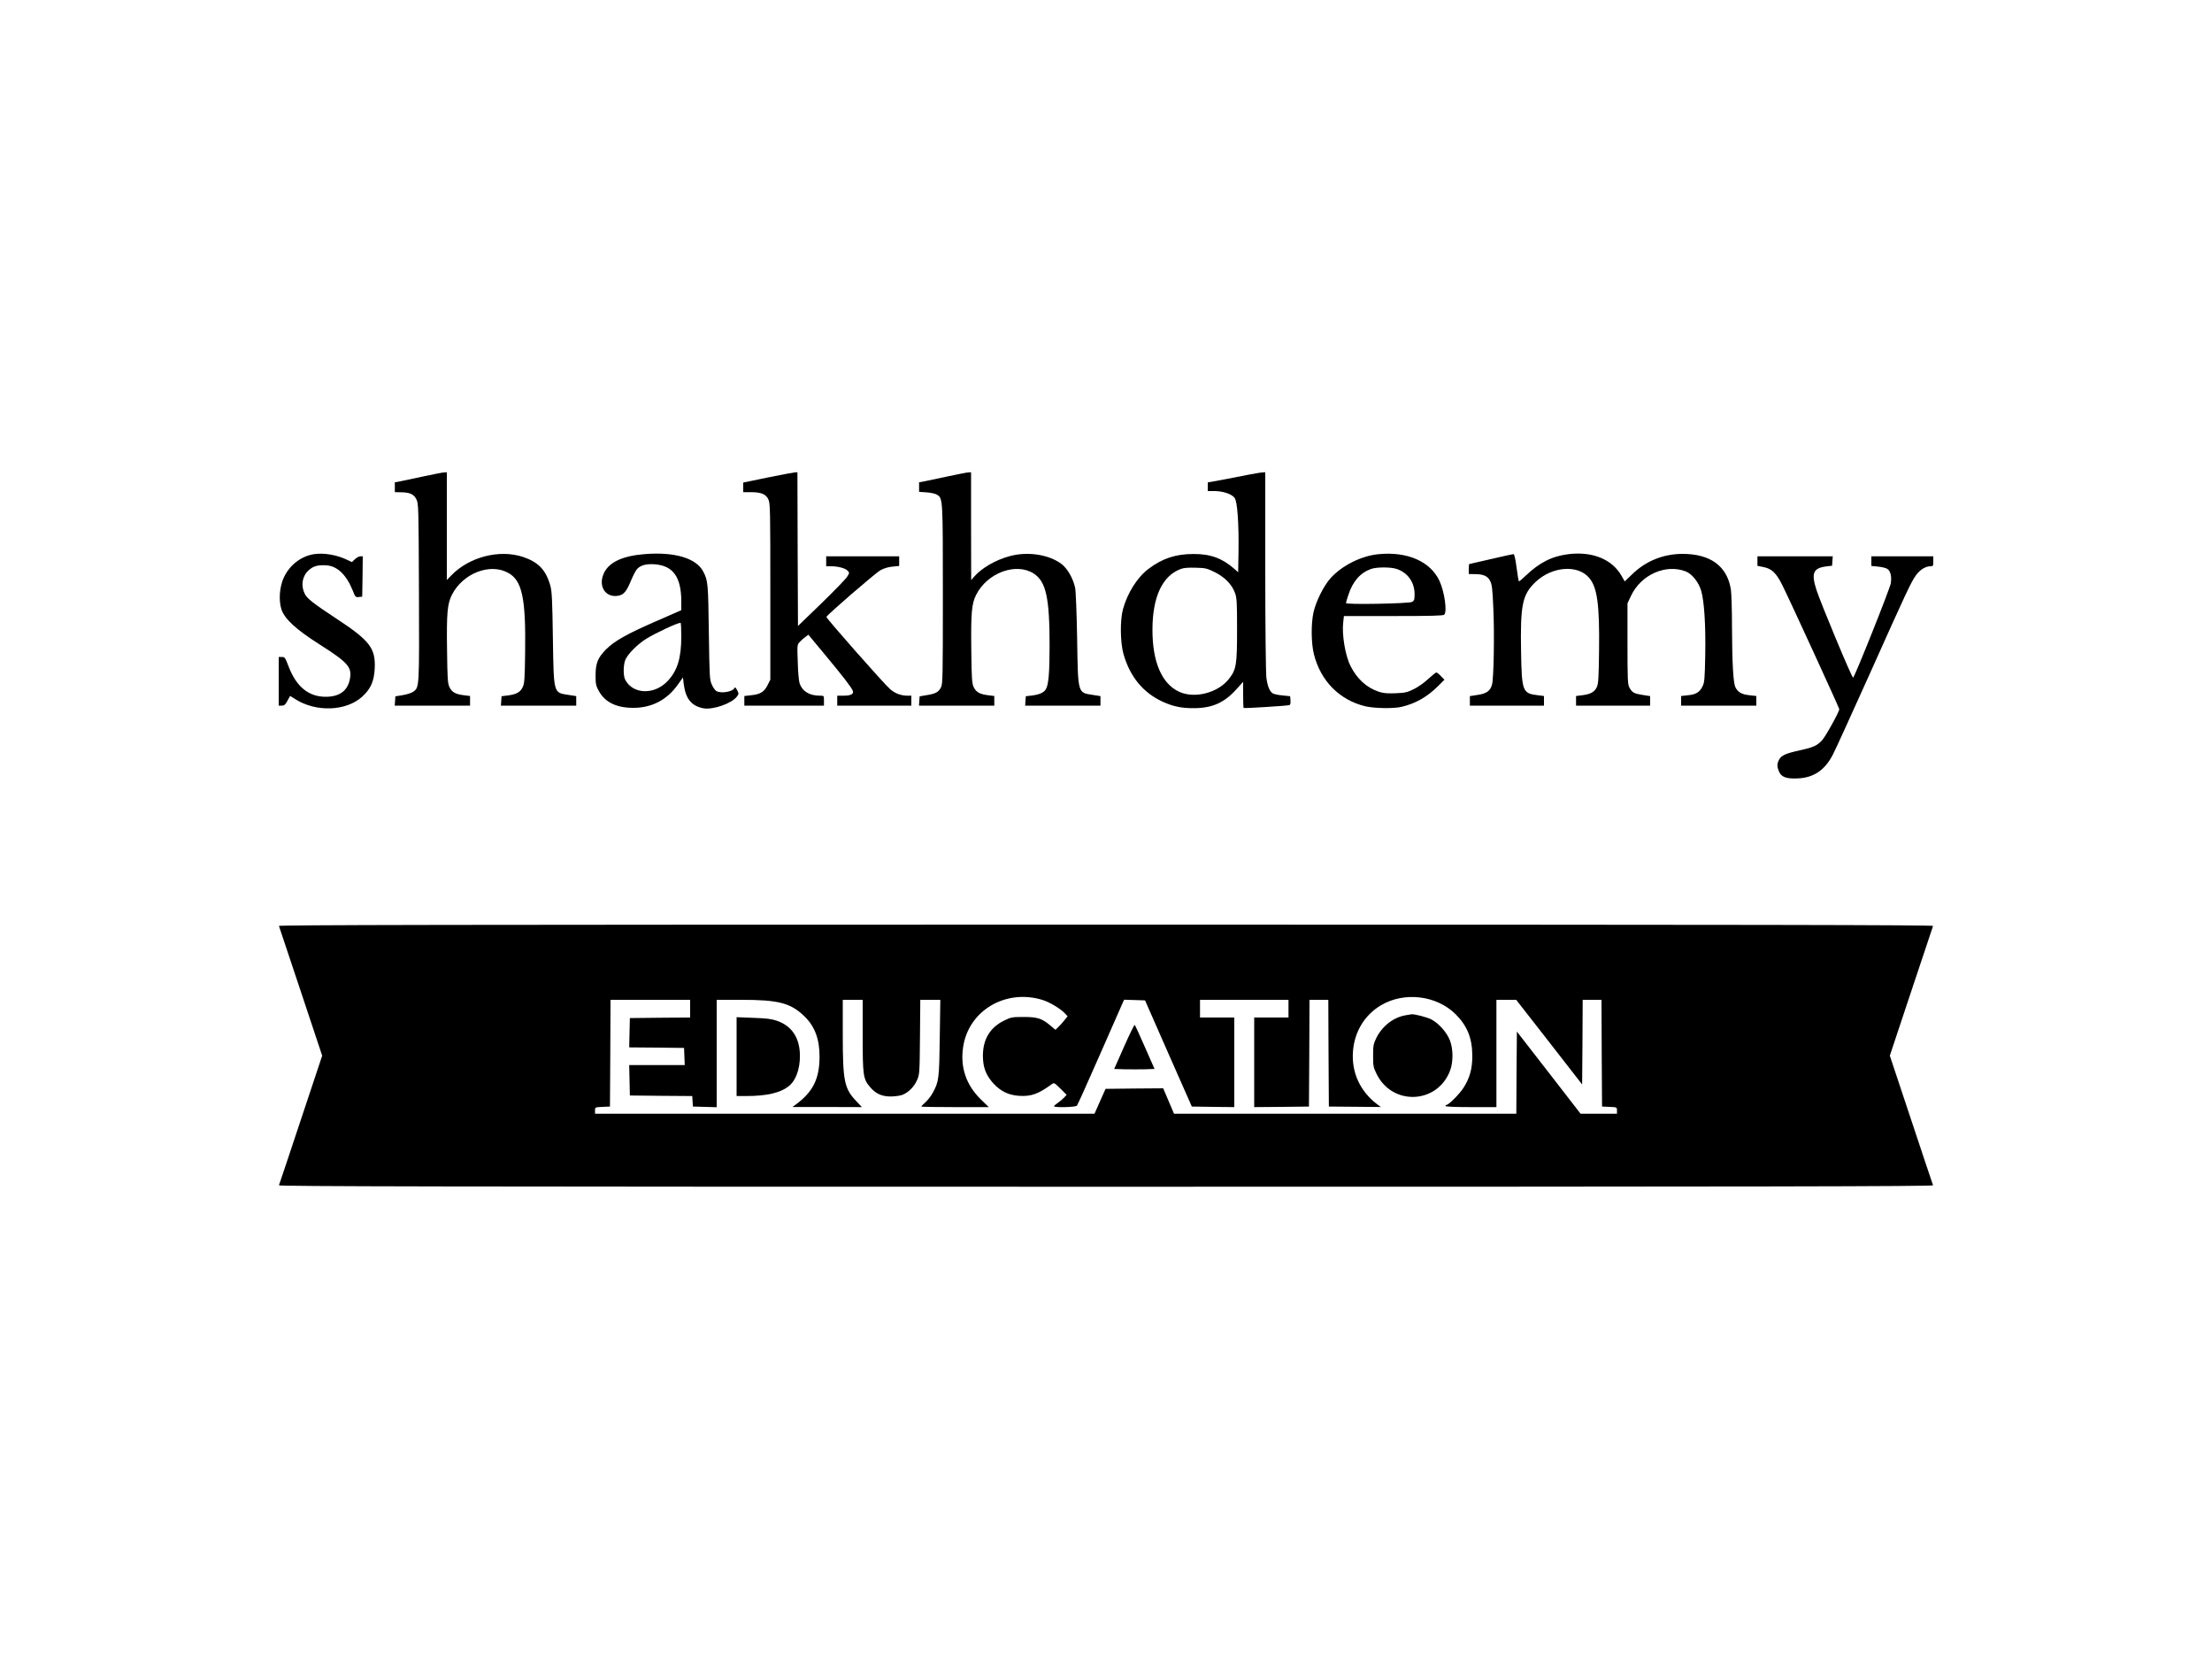
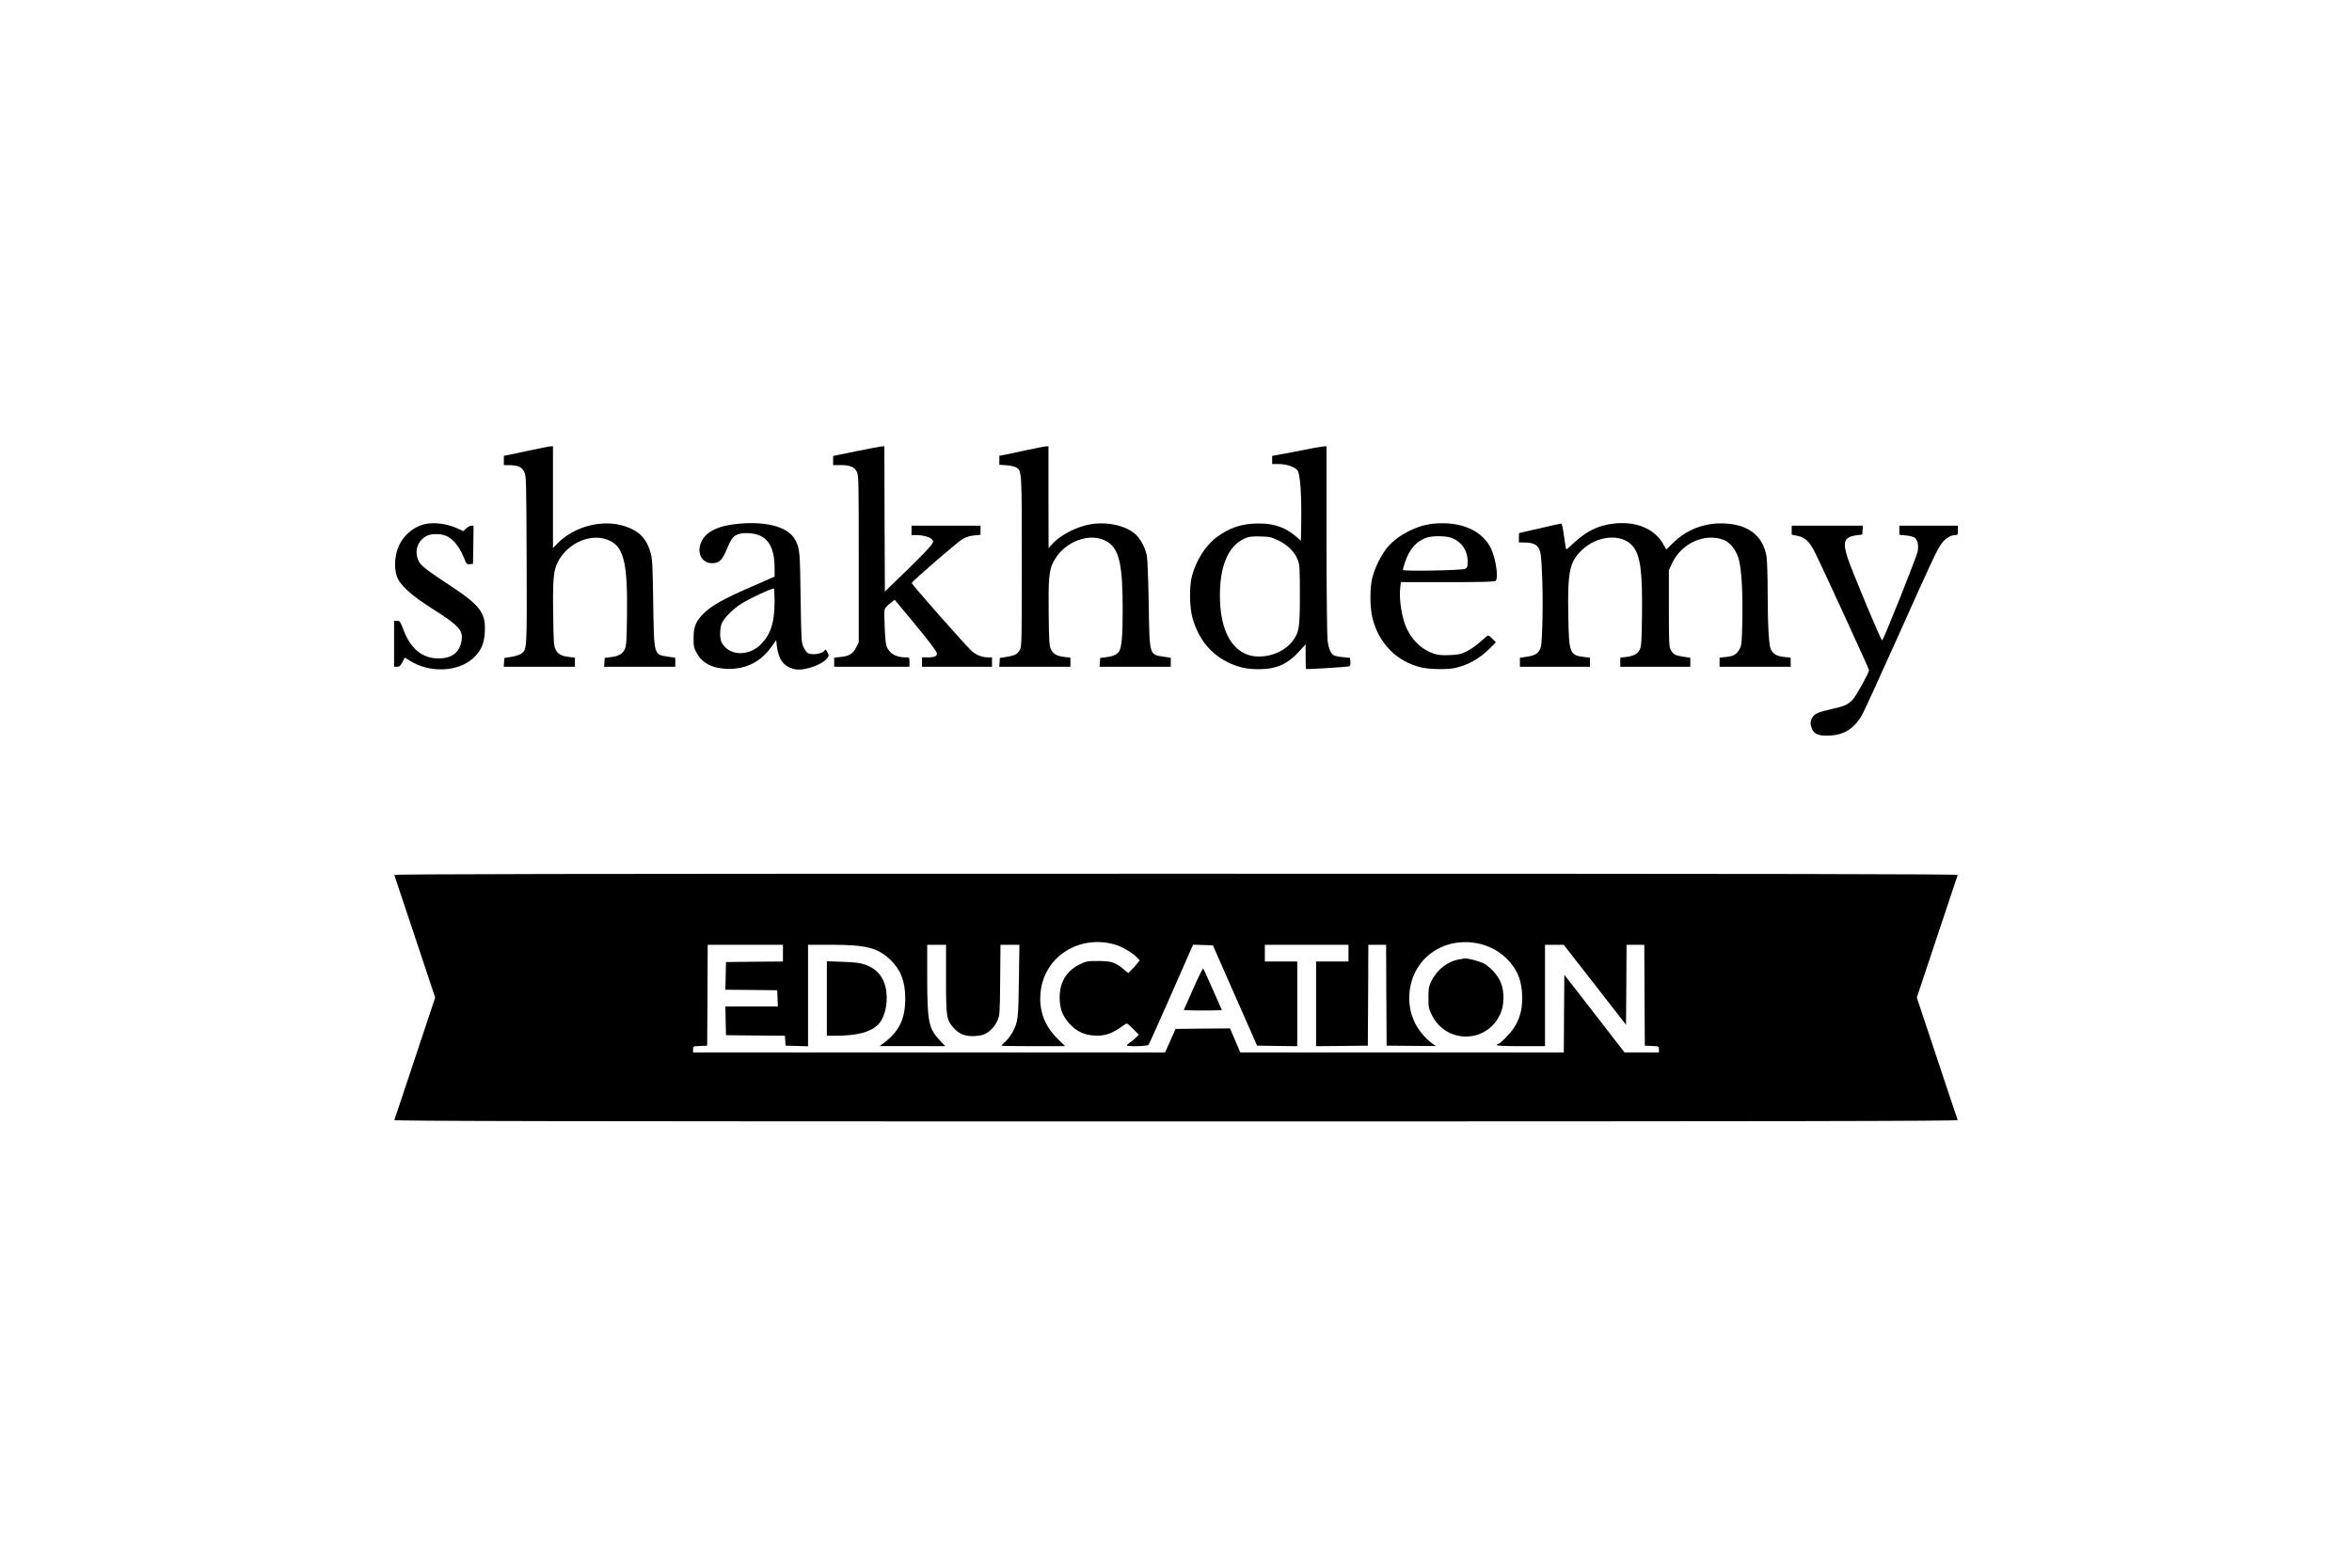
- <svg xmlns="http://www.w3.org/2000/svg" version="1.0" width="2000pt" height="1500pt" viewBox="0 0 2000 1500" preserveAspectRatio="xMidYMid meet">
+ <svg xmlns="http://www.w3.org/2000/svg" version="1.0" width="150" height="100" viewBox="0 0 2000 1500" preserveAspectRatio="xMidYMid meet">
  <g transform="translate(0,1500) scale(0.1,-0.1)" fill="#000000" stroke="none">
    <path d="M3840 10695 c-85 -18 -181 -38 -212 -45 l-58 -11 0 -45 0 -44 53 -1 c81 0 119 -17 142 -64 19 -39 20 -63 23 -840 3 -868 4 -858 -51 -899 -15 -11 -58 -25 -95 -31 l-67 -11 -3 -42 -3 -42 340 0 341 0 0 44 0 43 -56 7 c-74 9 -108 27 -130 73 -16 34 -19 73 -22 338 -5 332 3 416 44 497 98 193 341 289 506 200 129 -68 163 -229 156 -719 -3 -244 -6 -283 -22 -316 -22 -46 -58 -65 -134 -75 l-57 -7 -3 -42 -3 -43 340 0 341 0 0 43 0 43 -70 11 c-137 21 -133 7 -141 513 -5 344 -9 425 -23 474 -40 143 -108 214 -249 261 -212 70 -487 -1 -647 -168 l-40 -41 0 487 0 487 -22 -1 c-13 0 -93 -16 -178 -34z" />
    <path d="M6943 10683 l-223 -46 0 -43 0 -44 70 0 c93 0 136 -18 158 -67 16 -35 17 -104 17 -833 l0 -795 -25 -50 c-30 -61 -67 -83 -148 -91 l-62 -7 0 -43 0 -44 360 0 360 0 0 45 c0 45 0 45 -36 45 -95 0 -158 38 -184 110 -7 19 -15 106 -17 193 -6 156 -5 158 18 183 13 14 36 35 51 45 l27 20 148 -178 c168 -202 241 -298 253 -327 12 -31 -15 -46 -82 -46 l-58 0 0 -45 0 -45 335 0 335 0 0 45 0 45 -36 0 c-57 0 -110 20 -155 58 -55 47 -580 643 -577 654 7 20 445 399 490 423 31 17 72 29 109 32 l59 6 0 43 0 44 -330 0 -330 0 0 -45 0 -45 46 0 c62 0 129 -18 149 -41 16 -17 16 -20 -5 -53 -12 -20 -117 -128 -233 -241 l-212 -205 -3 695 -2 695 -23 -1 c-12 -1 -122 -21 -244 -46z" />
    <path d="M8580 10695 c-85 -18 -181 -38 -212 -45 l-58 -11 0 -43 0 -43 70 -5 c39 -3 80 -12 94 -22 51 -33 51 -40 51 -906 0 -750 -1 -807 -18 -837 -22 -41 -47 -55 -127 -68 l-65 -11 -3 -42 -3 -42 340 0 341 0 0 44 0 43 -56 7 c-74 9 -108 27 -130 73 -16 34 -19 71 -22 339 -4 331 3 415 44 496 101 200 361 295 521 192 111 -73 143 -218 143 -653 0 -249 -10 -356 -35 -395 -20 -30 -58 -46 -127 -55 l-53 -6 -3 -42 -3 -43 340 0 341 0 0 43 0 43 -70 11 c-137 21 -133 8 -141 508 -4 233 -12 432 -18 460 -19 87 -70 176 -125 217 -114 85 -307 114 -469 69 -126 -34 -253 -108 -319 -185 l-27 -31 -1 488 0 487 -22 -1 c-13 0 -93 -16 -178 -34z" />
    <path d="M11305 10711 c-49 -10 -156 -31 -237 -46 l-148 -27 0 -39 0 -39 63 0 c78 -1 154 -27 180 -62 25 -33 39 -232 35 -495 l-3 -177 -35 31 c-110 96 -216 135 -370 134 -160 0 -281 -40 -405 -134 -103 -77 -192 -220 -232 -367 -27 -100 -24 -301 5 -403 58 -205 178 -351 355 -432 95 -43 171 -59 287 -58 164 2 270 50 380 172 l60 66 0 -116 c0 -64 2 -118 4 -120 6 -5 395 19 414 26 9 3 12 18 10 42 l-3 38 -66 7 c-37 3 -76 11 -88 17 -31 17 -50 63 -61 144 -5 40 -10 467 -10 965 l0 892 -22 -1 c-13 0 -63 -9 -113 -18z m-322 -884 c91 -45 157 -113 184 -190 16 -45 18 -87 18 -332 0 -312 -7 -357 -70 -439 -97 -129 -311 -186 -453 -121 -157 72 -242 269 -242 559 0 299 89 490 257 552 26 10 69 13 134 11 88 -2 103 -6 172 -40z" />
    <path d="M2842 9990 c-117 -17 -222 -97 -275 -210 -40 -84 -49 -208 -22 -291 29 -86 132 -181 348 -318 253 -161 290 -203 271 -308 -19 -108 -94 -163 -219 -163 -155 0 -266 91 -336 275 -30 79 -34 85 -61 85 l-28 0 0 -220 0 -220 28 0 c22 0 32 8 51 44 l24 44 46 -29 c189 -120 460 -110 606 22 77 71 107 138 113 254 9 184 -44 253 -347 452 -211 139 -263 180 -285 223 -38 75 -24 161 35 214 43 39 85 50 165 44 96 -8 177 -87 234 -229 22 -57 25 -60 54 -57 l31 3 3 183 2 182 -22 0 c-12 0 -34 -12 -49 -26 l-27 -26 -54 25 c-88 41 -199 59 -286 47z" />
    <path d="M5830 9990 c-203 -16 -326 -74 -371 -175 -53 -117 17 -223 133 -201 48 9 73 39 113 136 19 46 44 94 56 106 32 34 82 47 158 42 167 -12 241 -116 241 -337 l0 -78 -235 -103 c-257 -112 -370 -176 -444 -250 -75 -75 -96 -127 -96 -235 0 -81 3 -95 30 -144 56 -101 159 -151 311 -151 167 0 304 71 403 210 l46 65 7 -60 c17 -133 70 -198 177 -219 86 -16 257 43 304 106 18 24 18 27 1 59 -9 19 -19 28 -22 21 -11 -35 -118 -55 -164 -31 -11 6 -30 32 -41 57 -21 45 -22 65 -28 477 -6 442 -8 465 -50 546 -62 122 -259 181 -529 159z m330 -742 c0 -196 -34 -309 -121 -403 -120 -130 -316 -125 -386 9 -19 36 -18 134 1 180 22 53 110 141 190 191 85 52 274 141 309 144 4 1 7 -54 7 -121z" />
    <path d="M12460 9989 c-155 -16 -329 -104 -430 -217 -62 -69 -132 -210 -154 -309 -23 -104 -21 -280 4 -379 61 -242 232 -414 465 -470 81 -19 256 -22 327 -5 127 30 229 88 329 186 l59 59 -32 33 c-17 18 -36 33 -41 33 -5 0 -39 -27 -75 -60 -36 -34 -95 -75 -131 -92 -57 -28 -80 -33 -163 -36 -73 -3 -109 0 -150 13 -110 36 -199 117 -257 233 -48 94 -80 288 -66 397 l6 55 448 0 c334 0 450 3 459 12 28 28 3 204 -42 304 -82 178 -292 270 -556 243z m171 -134 c99 -35 159 -121 159 -227 0 -49 -3 -59 -22 -70 -28 -16 -598 -26 -598 -11 0 6 9 38 21 73 40 124 108 201 206 236 52 18 180 18 234 -1z" />
    <path d="M14185 9990 c-151 -18 -264 -75 -389 -194 -32 -31 -61 -55 -63 -52 -3 3 -12 59 -21 125 -10 79 -20 121 -28 121 -6 0 -98 -20 -204 -45 -106 -25 -194 -45 -196 -45 -2 0 -4 -20 -4 -45 l0 -45 53 -1 c81 0 119 -18 141 -63 16 -32 21 -76 28 -245 11 -231 4 -637 -12 -692 -16 -56 -49 -80 -129 -92 l-71 -11 0 -43 0 -43 335 0 335 0 0 44 0 43 -56 7 c-137 16 -145 35 -151 386 -8 434 11 524 132 639 147 139 377 158 481 39 76 -86 97 -241 92 -659 -3 -247 -6 -300 -20 -331 -20 -44 -57 -65 -132 -74 l-56 -7 0 -43 0 -44 335 0 335 0 0 43 0 43 -70 11 c-76 12 -93 21 -118 67 -15 27 -17 73 -17 396 l0 365 32 68 c91 192 315 291 496 220 56 -23 113 -94 137 -170 29 -95 43 -312 38 -589 -4 -211 -7 -246 -24 -279 -27 -54 -59 -74 -131 -81 l-63 -7 0 -43 0 -44 340 0 340 0 0 44 0 43 -62 7 c-69 7 -105 27 -127 72 -20 39 -30 227 -31 549 0 149 -5 299 -10 335 -34 213 -187 324 -444 322 -170 -2 -325 -65 -445 -181 l-71 -68 -29 51 c-85 149 -261 221 -476 196z" />
    <path d="M15890 9927 l0 -43 59 -12 c71 -15 112 -54 165 -161 57 -111 516 -1112 516 -1123 0 -24 -126 -251 -157 -283 -47 -49 -78 -62 -203 -90 -128 -28 -164 -45 -185 -85 -19 -36 -19 -61 0 -106 21 -50 67 -67 169 -62 144 6 245 74 318 215 20 37 167 361 328 718 340 759 379 843 425 906 37 49 85 79 129 79 24 0 26 3 26 45 l0 45 -280 0 -280 0 0 -44 0 -43 60 -6 c34 -3 72 -12 85 -21 28 -19 40 -67 31 -129 -8 -50 -327 -849 -341 -854 -11 -3 -293 674 -332 795 -48 151 -29 196 91 211 l51 6 3 43 3 42 -340 0 -341 0 0 -43z" />
    <path d="M2522 6628 c3 -7 92 -274 198 -593 l193 -580 -193 -580 c-106 -319 -195 -586 -198 -592 -3 -10 1497 -13 7478 -13 5981 0 7481 3 7478 13 -3 6 -92 273 -198 592 l-193 580 193 580 c106 319 195 586 198 593 3 9 -1496 12 -7478 12 -5982 0 -7481 -3 -7478 -12z m6904 -669 c65 -20 164 -80 203 -122 l24 -26 -31 -38 c-16 -21 -41 -48 -55 -61 l-24 -23 -44 37 c-78 66 -119 79 -244 79 -104 0 -114 -2 -177 -33 -126 -62 -191 -169 -191 -317 0 -104 27 -176 94 -250 66 -72 138 -107 233 -113 109 -7 173 16 294 104 23 17 24 16 80 -39 l56 -56 -23 -25 c-13 -14 -39 -36 -57 -48 -19 -13 -34 -26 -34 -30 0 -14 197 -9 207 5 6 6 98 212 206 457 107 245 201 458 208 473 l13 28 94 -3 95 -3 211 -480 212 -480 192 -3 192 -2 0 405 0 405 -155 0 -155 0 0 80 0 80 400 0 400 0 0 -80 0 -80 -155 0 -155 0 0 -405 0 -405 248 2 247 3 3 483 2 482 85 0 85 0 2 -482 3 -483 235 -2 235 -2 -35 26 c-154 118 -231 287 -217 476 13 179 106 332 257 420 210 122 497 87 669 -81 108 -107 153 -220 153 -381 0 -116 -24 -200 -80 -287 -36 -56 -134 -154 -153 -154 -5 0 -9 -4 -9 -10 0 -6 83 -10 230 -10 l230 0 0 485 0 485 90 0 89 0 298 -382 298 -383 3 383 2 382 85 0 85 0 2 -482 3 -483 68 -3 c67 -3 67 -3 67 -32 l0 -30 -164 0 -165 0 -288 372 -288 371 -3 -371 -2 -372 -1548 0 -1547 0 -49 115 -49 115 -261 -2 -260 -3 -50 -112 -50 -113 -2258 0 -2258 0 0 30 c0 29 0 29 68 32 l67 3 3 483 2 482 360 0 360 0 0 -80 0 -80 -272 -2 -273 -3 -3 -132 -3 -133 248 -2 248 -3 3 -77 3 -78 -251 0 -251 0 3 -137 3 -138 282 -3 282 -2 3 -48 3 -47 108 -3 107 -3 0 486 0 485 224 0 c333 0 443 -28 566 -146 96 -91 140 -207 140 -366 0 -201 -58 -319 -215 -435 l-30 -22 314 0 314 -1 -52 55 c-107 113 -121 180 -121 598 l0 317 90 0 90 0 0 -324 c0 -363 4 -392 68 -466 49 -58 103 -83 182 -84 36 0 82 6 104 13 55 19 110 72 137 134 23 51 24 59 27 390 l3 337 91 0 90 0 -5 -342 c-5 -370 -8 -398 -63 -498 -15 -28 -45 -67 -66 -86 -21 -18 -38 -36 -38 -39 0 -3 137 -5 305 -5 l305 0 -75 73 c-130 129 -184 288 -157 469 48 330 384 530 718 427z" />
    <path d="M12707 5820 c-109 -19 -209 -97 -263 -205 -26 -54 -29 -70 -29 -160 0 -93 2 -105 32 -166 143 -290 550 -271 664 31 29 76 29 194 -1 272 -26 70 -99 154 -167 190 -39 21 -159 52 -183 47 -3 -1 -26 -5 -53 -9z" />
    <path d="M6660 5446 l0 -356 83 0 c195 0 318 30 394 94 71 60 108 194 92 328 -16 129 -85 217 -203 258 -48 17 -93 23 -213 27 l-153 6 0 -357z" />
    <path d="M10164 5538 l-90 -203 94 -3 c51 -1 133 -1 182 0 l89 3 -86 195 c-47 107 -89 199 -93 203 -4 4 -47 -84 -96 -195z" />
  </g>
</svg>
